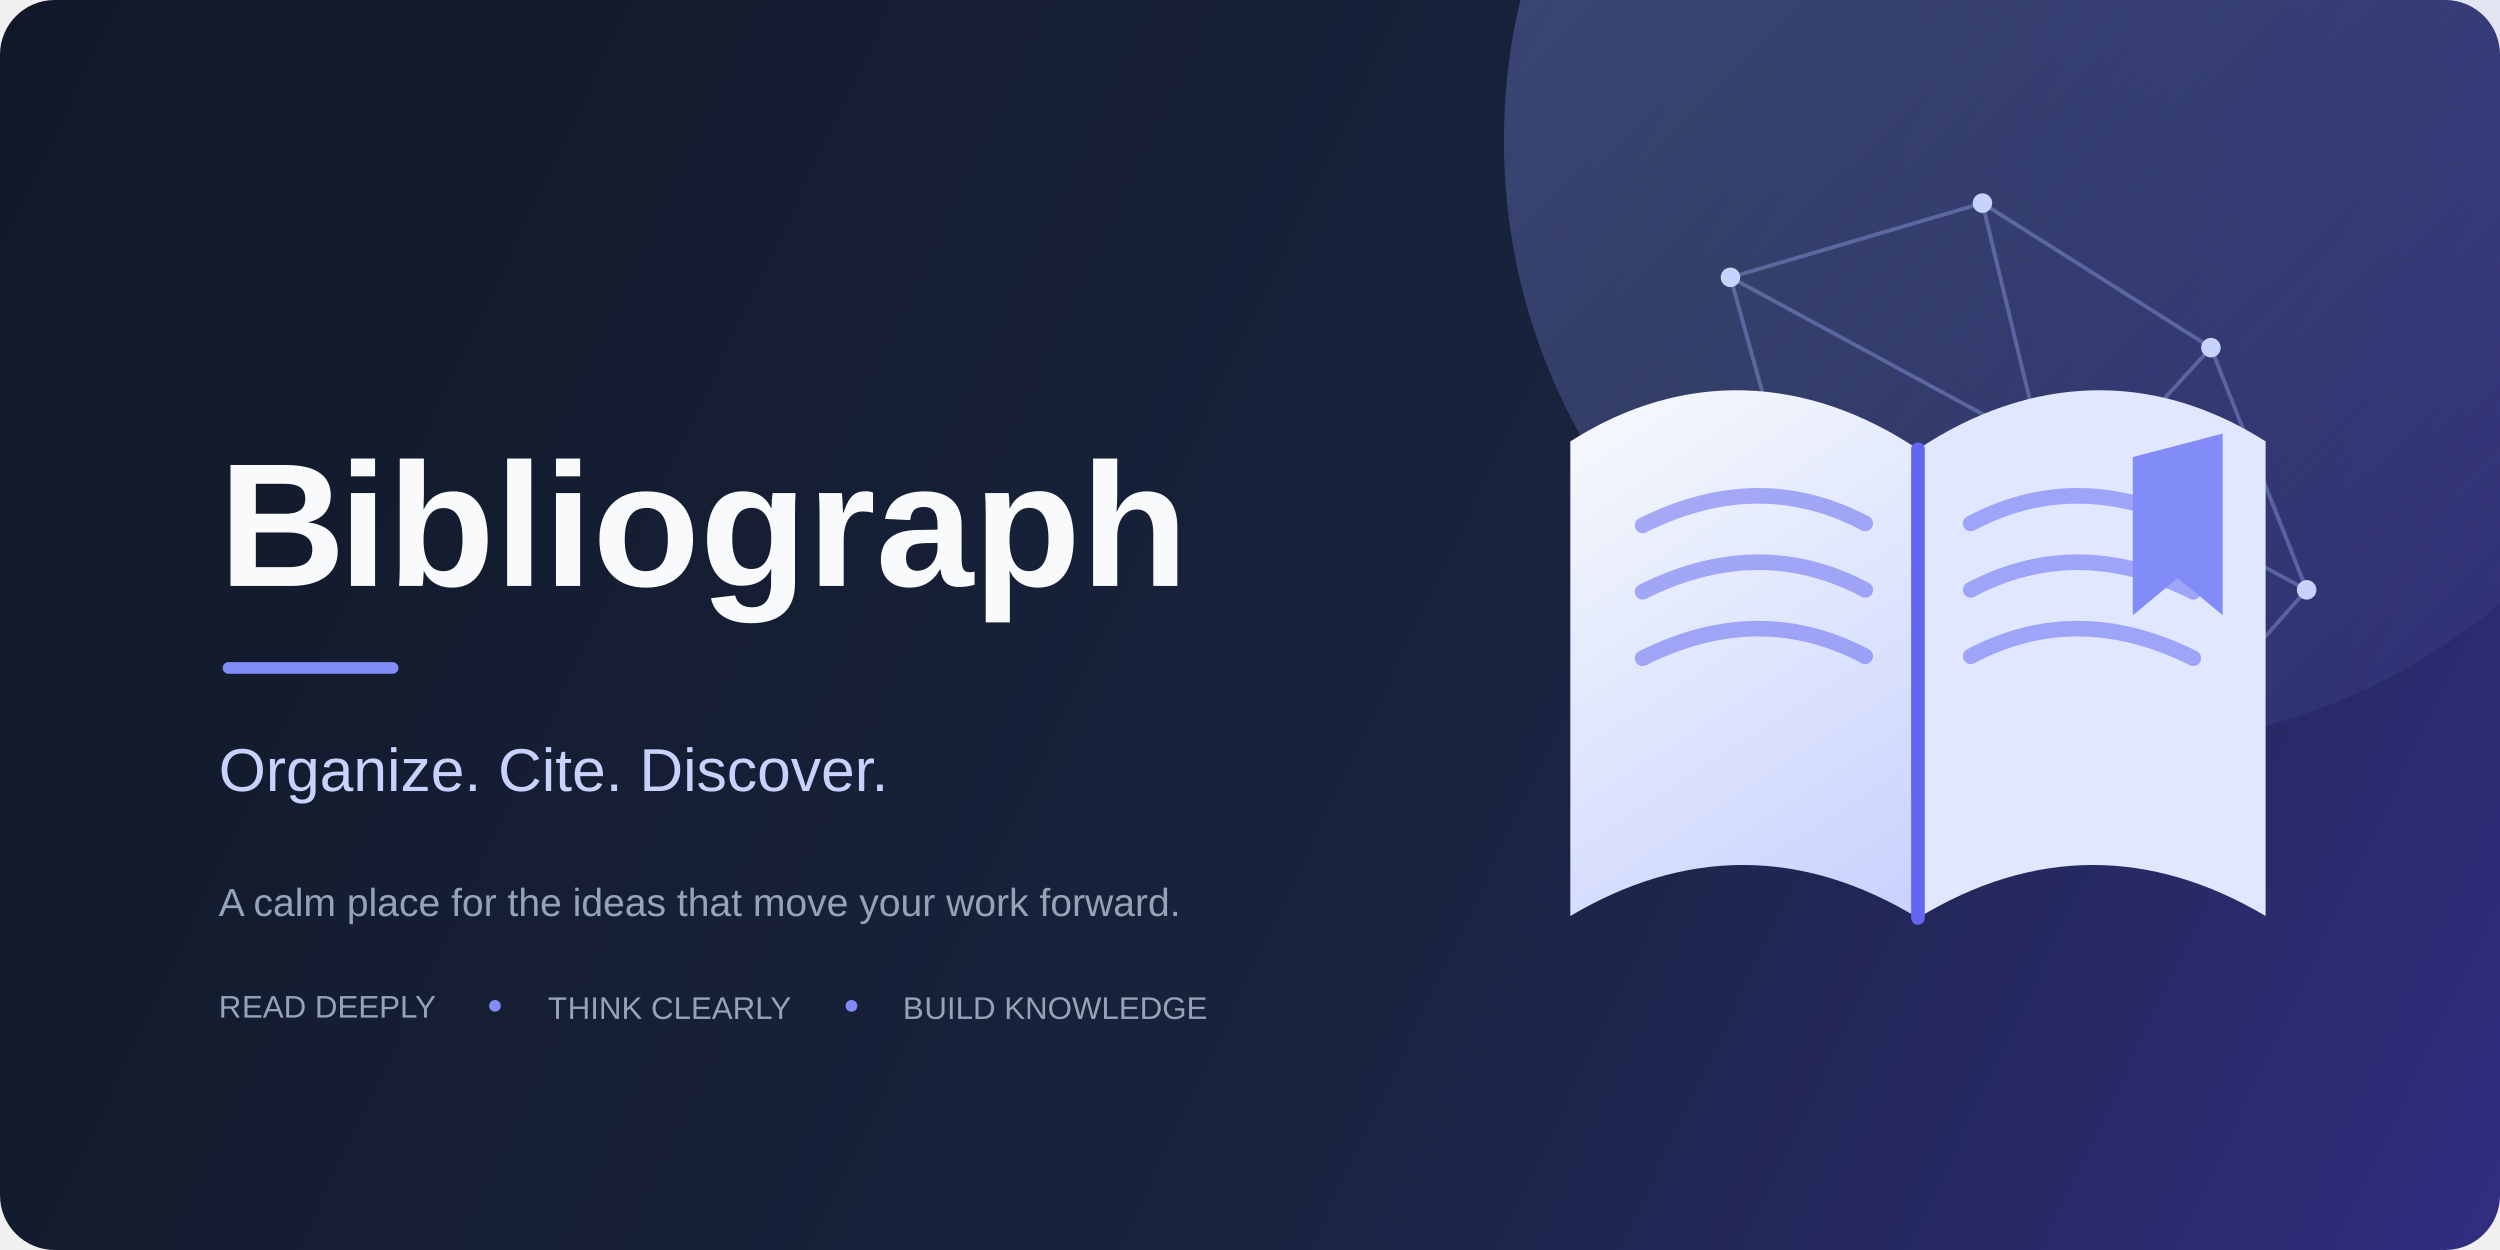
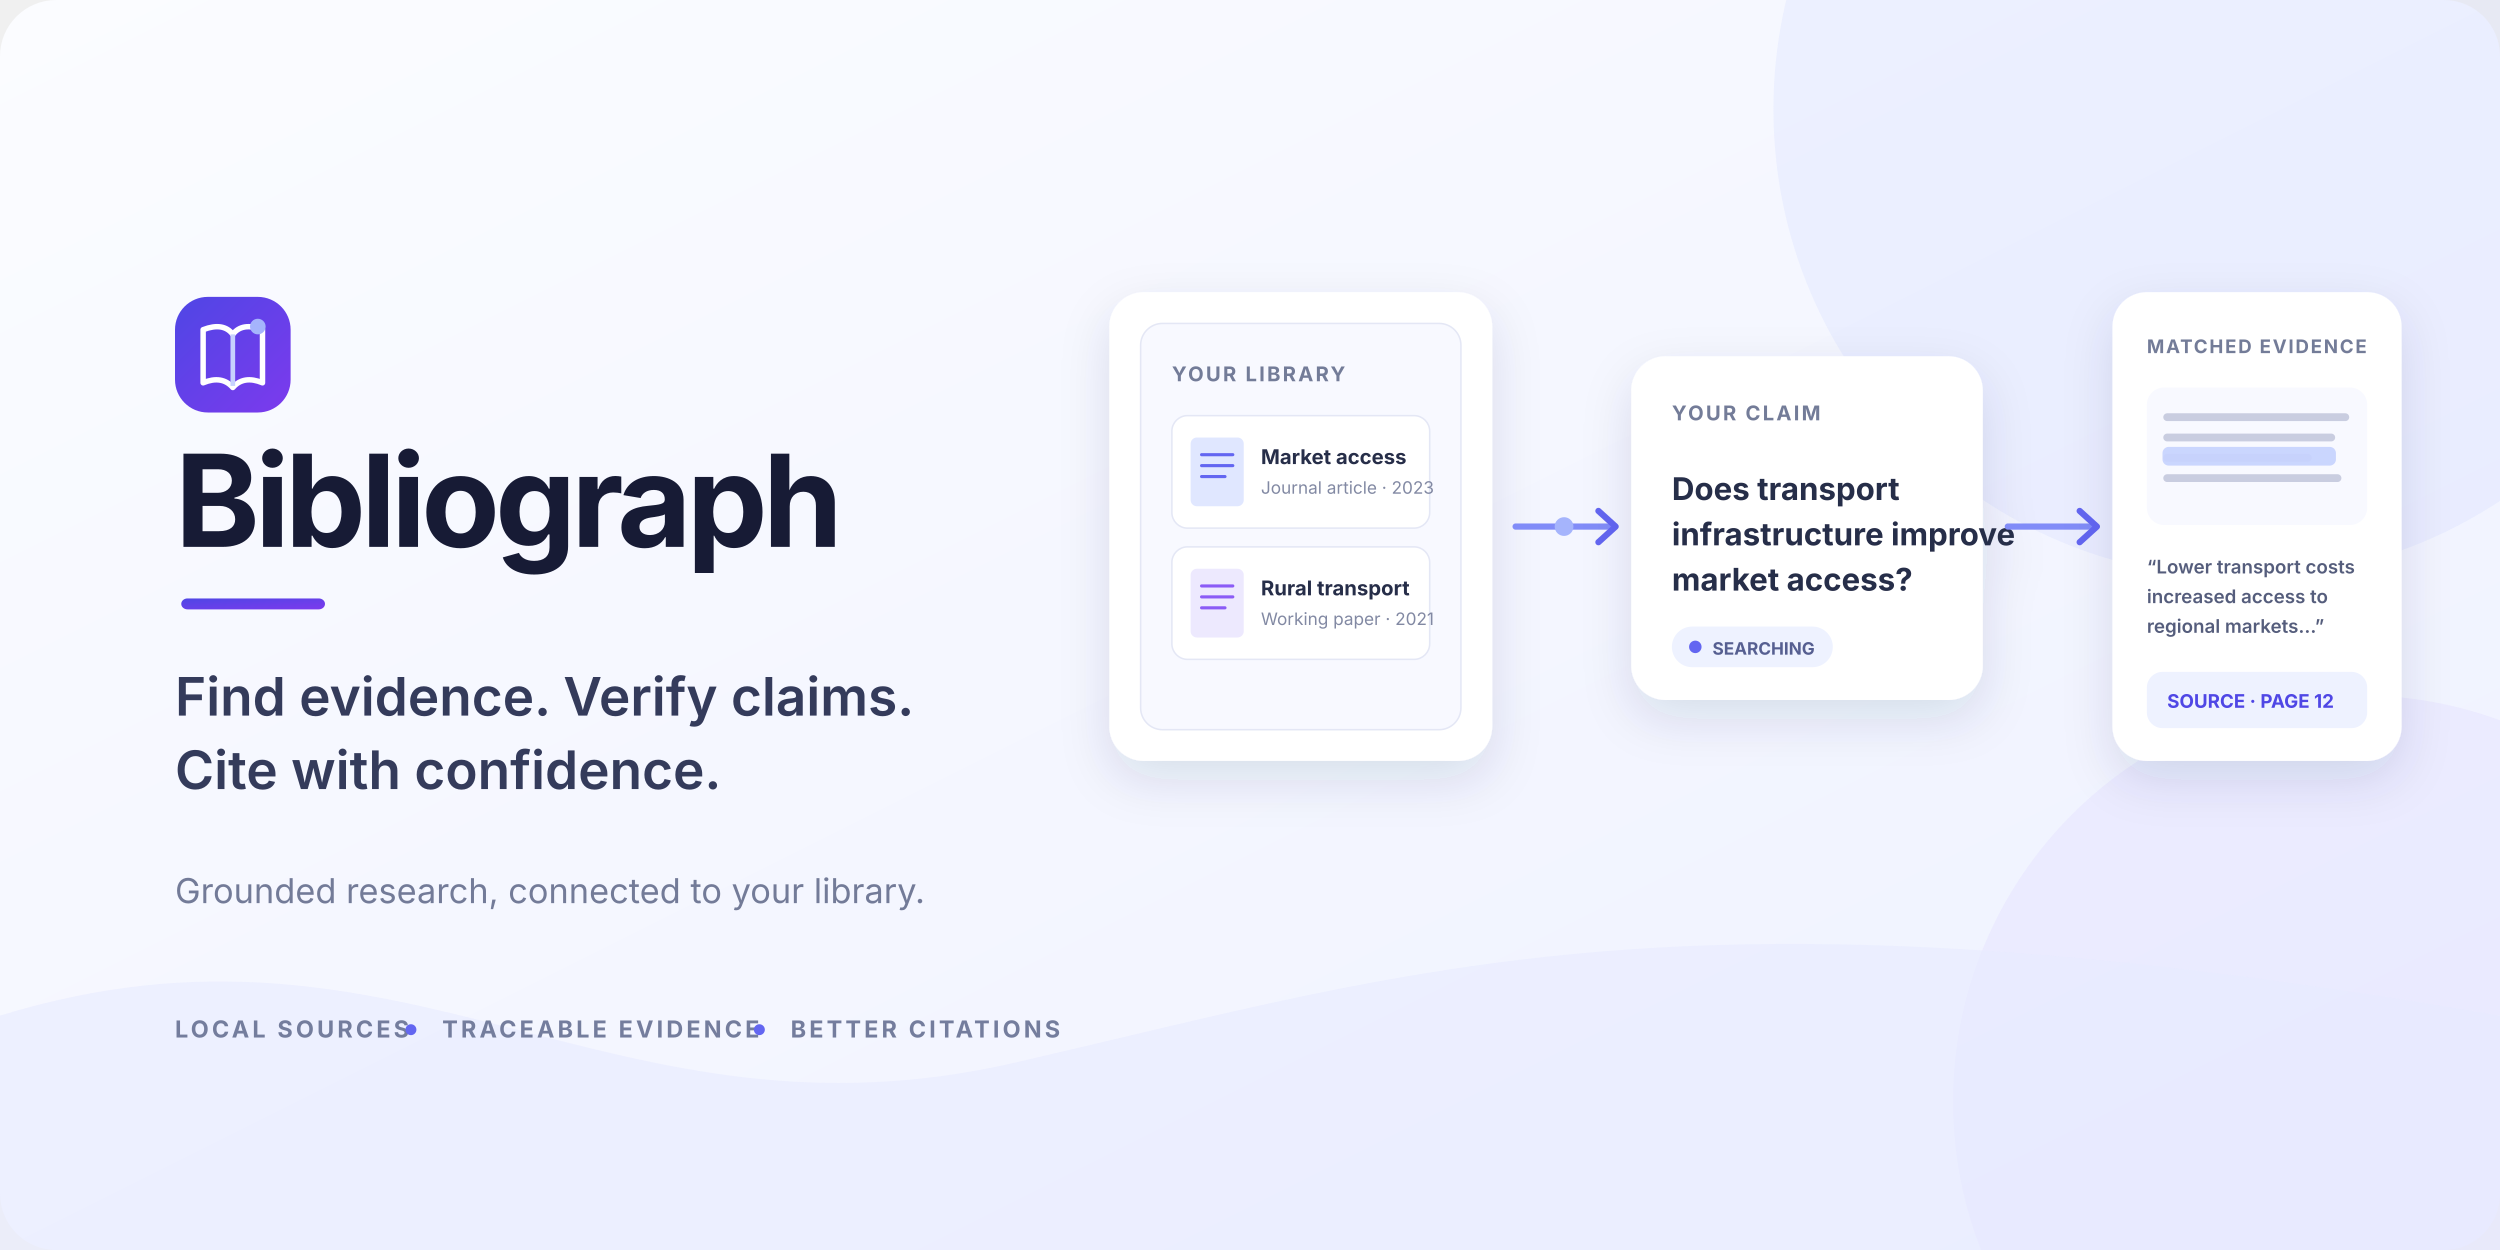
- <svg xmlns="http://www.w3.org/2000/svg" width="100%" height="100%" viewBox="0 0 1280 640" version="1.1" xml:space="preserve" style="fill-rule:evenodd;clip-rule:evenodd;">
-   <path d="M1280,28L1280,612C1280,627.454 1267.454,640 1252,640L28,640C12.546,640 0,627.454 0,612L0,28C0,12.546 12.546,0 28,0L1252,0C1267.454,0 1280,12.546 1280,28Z" style="fill:url(#_Linear1);" />
-   <circle cx="1080" cy="72" r="310" style="fill:url(#_Linear2);" />
-   <path d="M1252,48L1252,592C1252,603.038 1243.038,612 1232,612L48,612C36.962,612 28,603.038 28,592L28,48C28,36.962 36.962,28 48,28L1232,28C1243.038,28 1252,36.962 1252,48Z" style="fill:none;" />
-   <g>
-     <path d="M886,142L1015,104L1132,178L1181,302L1088,407L951,376L886,142Z" style="fill:none;fill-rule:nonzero;stroke:rgb(165,180,252);stroke-opacity:0.35;stroke-width:2px;" />
-     <path d="M1015,104L1088,407M1132,178L951,376M886,142L1181,302" style="fill:none;fill-rule:nonzero;stroke:rgb(165,180,252);stroke-opacity:0.35;stroke-width:2px;" />
-   </g>
-   <g>
-     <circle cx="886" cy="142" r="5" style="fill:rgb(199,210,254);" />
-     <circle cx="1015" cy="104" r="5" style="fill:rgb(199,210,254);" />
-     <circle cx="1132" cy="178" r="5" style="fill:rgb(199,210,254);" />
-     <circle cx="1181" cy="302" r="5" style="fill:rgb(199,210,254);" />
-     <circle cx="1088" cy="407" r="5" style="fill:rgb(199,210,254);" />
-     <circle cx="951" cy="376" r="5" style="fill:rgb(199,210,254);" />
-   </g>
-   <g transform="matrix(1,0,0,1,804,164)">
-     <path d="M0,62C58,25 121,28 178,66L178,306C119,270 59,270 0,305L0,62Z" style="fill:url(#_Linear3);fill-rule:nonzero;" />
-     <path d="M178,66C235,28 298,25 356,62L356,305C297,270 237,270 178,306L178,66Z" style="fill:rgb(224,231,255);fill-rule:nonzero;" />
-     <path d="M178,66L178,306" style="fill:none;fill-rule:nonzero;stroke:rgb(99,102,241);stroke-width:7px;stroke-linecap:round;" />
-     <path d="M37,105C79,84 117,86 151,104M37,139C79,118 117,120 151,138M37,173C79,152 117,154 151,172M205,104C239,86 277,84 319,105M205,138C239,120 277,118 319,139M205,172C239,154 277,152 319,173" style="fill:none;fill-rule:nonzero;stroke:rgb(99,102,241);stroke-opacity:0.52;stroke-width:8px;stroke-linecap:round;" />
-     <path d="M288,70L288,151L311,132L334,151L334,58" style="fill:rgb(129,140,248);fill-rule:nonzero;" />
-   </g>
-   <g transform="matrix(1,0,0,1,112,162)">
-     <g transform="matrix(1,0,0,1,0,138)">
-       <text x="0px" y="0px" style="font-family:'Arial-BoldMT', 'Arial', sans-serif;font-weight:700;font-size:90px;fill:rgb(248,250,252);">B<tspan x="61.395px 82.8px 134.176px 155.58px 176.985px 228.361px 279.737px 311.161px 357.615px 408.99px " y="0px 0px 0px 0px 0px 0px 0px 0px 0px 0px ">ibliograph</tspan>
-       </text>
+ <svg xmlns="http://www.w3.org/2000/svg" width="1600" height="800" viewBox="0 0 1600 800">
+   <defs>
+     <linearGradient id="background" x1="0" y1="0" x2="1" y2="1">
+       <stop offset="0" stop-color="#fbfcff" />
+       <stop offset="1" stop-color="#eef1ff" />
+     </linearGradient>
+     <linearGradient id="accent" x1="0" y1="0" x2="1" y2="1">
+       <stop offset="0" stop-color="#4f46e5" />
+       <stop offset="1" stop-color="#7c3aed" />
+     </linearGradient>
+     <filter id="shadow" x="-20%" y="-20%" width="140%" height="150%">
+       <feDropShadow dx="0" dy="12" stdDeviation="16" flood-color="#25305b" flood-opacity="0.12" />
+     </filter>
+   </defs>
+   <rect width="1600" height="800" rx="36" fill="url(#background)" />
+   <circle cx="1435" cy="70" r="300" fill="#c7d2fe" opacity="0.22" />
+   <circle cx="1510" cy="705" r="260" fill="#ddd6fe" opacity="0.30" />
+   <path d="M0 650 C260 570 390 740 650 680 S1080 560 1600 650 V800 H0Z" fill="#e7eaff" opacity="0.58" />
+   <g font-family="Inter, Arial, sans-serif">
+     <g transform="translate(112 190)">
+       <rect width="74" height="74" rx="21" fill="url(#accent)" />
+       <path d="M18 21 Q31 16 37 24 Q43 16 56 21 V55 Q44 50 37 58 Q30 50 18 55Z" fill="none" stroke="#fff" stroke-width="3.5" stroke-linejoin="round" />
+       <path d="M37 24V57" stroke="#c7d2fe" stroke-width="3" />
+       <circle cx="53" cy="19" r="5" fill="#a5b4fc" />
    </g>
-     <path d="M92,180C92,181.656 90.656,183 89,183L5,183C3.344,183 2,181.656 2,180C2,178.344 3.344,177 5,177L89,177C90.656,177 92,178.344 92,180Z" style="fill:rgb(129,140,248);" />
-     <g transform="matrix(1,0,0,1,0,243)">
-       <text x="0px" y="0px" style="font-family:'ArialMT', 'Arial', sans-serif;font-size:31px;fill:rgb(199,210,254);">Organize. Cite. Discover<tspan x="334.234px " y="0px ">.</tspan>
-       </text>
+     <text x="112" y="350" fill="#171b35" font-size="82" font-weight="750" letter-spacing="-3">Bibliograph</text>
+     <rect x="116" y="383" width="92" height="7" rx="4" fill="url(#accent)" />
+     <text x="112" y="458" fill="#343b5b" font-size="34" font-weight="600">Find evidence. Verify claims.</text>
+     <text x="112" y="505" fill="#343b5b" font-size="34" font-weight="600">Cite with confidence.</text>
+     <text x="112" y="578" fill="#737b98" font-size="22">Grounded research, connected to your library.</text>
+     <g transform="translate(112 664)" fill="#747d9d" font-size="15" font-weight="700" letter-spacing="2">
+       <text x="0" y="0">LOCAL SOURCES</text>
+       <circle cx="151" cy="-5" r="3.5" fill="#6366f1" />
+       <text x="171" y="0">TRACEABLE EVIDENCE</text>
+       <circle cx="374" cy="-5" r="3.5" fill="#6366f1" />
+       <text x="394" y="0">BETTER CITATIONS</text>
    </g>
-     <g transform="matrix(1,0,0,1,0,307)">
-       <text x="0px" y="0px" style="font-family:'ArialMT', 'Arial', sans-serif;font-size:20px;fill:rgb(148,163,184);">A<tspan x="12.236px 17.793px " y="0px 0px "> c</tspan>alm place for the ideas that move your work forward.</text>
+     <g filter="url(#shadow)">
+       <rect x="710" y="187" width="245" height="300" rx="22" fill="#fff" />
+       <rect x="730" y="207" width="205" height="260" rx="14" fill="#f8f9ff" stroke="#e4e7f5" />
+       <text x="750" y="244" fill="#737b98" font-size="13" font-weight="700" letter-spacing="1.4">YOUR LIBRARY</text>
+       <g transform="translate(750 266)">
+         <rect width="165" height="72" rx="10" fill="#fff" stroke="#e4e7f5" />
+         <rect x="12" y="14" width="34" height="44" rx="4" fill="#e0e7ff" />
+         <path d="M19 25h20M19 32h20M19 39h15" stroke="#6366f1" stroke-width="2" stroke-linecap="round" />
+         <text x="57" y="31" fill="#272d48" font-size="13" font-weight="700">Market access</text>
+         <text x="57" y="50" fill="#8289a3" font-size="11">Journal article · 2023</text>
+       </g>
+       <g transform="translate(750 350)">
+         <rect width="165" height="72" rx="10" fill="#fff" stroke="#e4e7f5" />
+         <rect x="12" y="14" width="34" height="44" rx="4" fill="#ede9fe" />
+         <path d="M19 25h20M19 32h20M19 39h15" stroke="#8b5cf6" stroke-width="2" stroke-linecap="round" />
+         <text x="57" y="31" fill="#272d48" font-size="13" font-weight="700">Rural transport</text>
+         <text x="57" y="50" fill="#8289a3" font-size="11">Working paper · 2021</text>
+       </g>
+     </g>
+     <path d="M970 337 H1032" fill="none" stroke="#818cf8" stroke-width="4" stroke-linecap="round" />
+     <path d="M1023 327 L1034 337 L1023 347" fill="none" stroke="#6366f1" stroke-width="4" stroke-linecap="round" stroke-linejoin="round" />
+     <circle cx="1001" cy="337" r="6" fill="#a5b4fc" />
+     <g filter="url(#shadow)">
+       <rect x="1044" y="228" width="225" height="220" rx="22" fill="#fff" />
+       <text x="1070" y="269" fill="#737b98" font-size="13" font-weight="700" letter-spacing="1.4">YOUR CLAIM</text>
+       <text x="1070" y="320" fill="#272d48" font-size="20" font-weight="650">Does transport</text>
+       <text x="1070" y="349" fill="#272d48" font-size="20" font-weight="650">infrastructure improve</text>
+       <text x="1070" y="378" fill="#272d48" font-size="20" font-weight="650">market access?</text>
+       <rect x="1070" y="401" width="103" height="26" rx="13" fill="#eef2ff" />
+       <circle cx="1085" cy="414" r="4" fill="#6366f1" />
+       <text x="1096" y="419" fill="#565f91" font-size="11" font-weight="700">SEARCHING</text>
+     </g>
+     <path d="M1285 337 H1340" fill="none" stroke="#818cf8" stroke-width="4" stroke-linecap="round" />
+     <path d="M1331 327 L1342 337 L1331 347" fill="none" stroke="#6366f1" stroke-width="4" stroke-linecap="round" stroke-linejoin="round" />
+     <g filter="url(#shadow)">
+       <rect x="1352" y="187" width="185" height="300" rx="22" fill="#fff" />
+       <text x="1374" y="226" fill="#737b98" font-size="12" font-weight="700" letter-spacing="1.1">MATCHED EVIDENCE</text>
+       <rect x="1374" y="248" width="141" height="88" rx="11" fill="#f8f9ff" />
+       <path d="M1387 267h114M1387 280h105M1387 293h90M1387 306h109" stroke="#c9cde0" stroke-width="5" stroke-linecap="round" />
+       <rect x="1384" y="286" width="111" height="12" rx="4" fill="#c7d2fe" opacity="0.92" />
+       <text x="1374" y="367" fill="#555d7c" font-size="12" font-weight="600">“Lower transport costs</text>
+       <text x="1374" y="386" fill="#555d7c" font-size="12" font-weight="600">increased access to</text>
+       <text x="1374" y="405" fill="#555d7c" font-size="12" font-weight="600">regional markets...”</text>
+       <rect x="1374" y="430" width="141" height="36" rx="10" fill="#eef2ff" />
+       <text x="1387" y="453" fill="#4f46e5" font-size="12" font-weight="700">SOURCE · PAGE 12</text>
    </g>
  </g>
-   <g transform="matrix(1,0,0,1,112,521)">
-     <text x="0px" y="0px" style="font-family:'ArialMT', 'Arial', sans-serif;font-size:16px;fill:rgb(148,163,184);">R<tspan x="11.875px 22.867px 33.858px 45.733px 50.498px 62.373px 73.365px 84.357px 95.349px 103.38px " y="0px 0px 0px 0px 0px 0px 0px 0px 0px 0px ">EAD DEEPLY</tspan>
-     </text>
-     <g transform="matrix(1,0,0,1,-3.573325,0)">
-       <circle cx="145" cy="-6" r="3" style="fill:rgb(129,140,248);" />
-     </g>
-     <g transform="matrix(1,0,0,1,168.5518,0.698187)">
-       <text x="0px" y="0px" style="font-family:'ArialMT', 'Arial', sans-serif;font-size:16px;fill:rgb(148,163,184);">T<tspan x="10.093px 21.968px 26.733px 38.608px 49.6px 54.365px 66.24px 75.458px 86.45px 97.442px 109.317px 117.348px " y="0px 0px 0px 0px 0px 0px 0px 0px 0px 0px 0px 0px ">HINK CLEARLY</tspan>
-       </text>
-     </g>
-     <g transform="matrix(1,0,0,1,-8.053413,0)">
-       <circle cx="332" cy="-6" r="3" style="fill:rgb(129,140,248);" />
-     </g>
-     <g transform="matrix(1,0,0,1,350.2748,0.698187)">
-       <text x="0px" y="0px" style="font-family:'ArialMT', 'Arial', sans-serif;font-size:16px;fill:rgb(148,163,184);">B<tspan x="10.992px 22.867px 27.632px 36.85px 48.725px 53.49px 64.482px 76.357px 89.122px 104.544px 113.762px 124.754px 136.629px 149.394px " y="0px 0px 0px 0px 0px 0px 0px 0px 0px 0px 0px 0px 0px 0px ">UILD KNOWLEDGE</tspan>
-       </text>
-     </g>
-   </g>
-   <defs>
-     <linearGradient id="_Linear1" x1="0" y1="0" x2="1" y2="0" gradientUnits="userSpaceOnUse" gradientTransform="matrix(1280,640,-640,1280,0,0)">
-       <stop offset="0" style="stop-color:rgb(17,24,39);stop-opacity:1" />
-       <stop offset="0.58" style="stop-color:rgb(24,35,61);stop-opacity:1" />
-       <stop offset="1" style="stop-color:rgb(49,46,129);stop-opacity:1" />
-     </linearGradient>
-     <linearGradient id="_Linear2" x1="0" y1="0" x2="1" y2="0" gradientUnits="userSpaceOnUse" gradientTransform="matrix(620,620,-620,620,770,-238)">
-       <stop offset="0" style="stop-color:rgb(129,140,248);stop-opacity:0.38" />
-       <stop offset="1" style="stop-color:rgb(165,180,252);stop-opacity:0" />
-     </linearGradient>
-     <linearGradient id="_Linear3" x1="0" y1="0" x2="1" y2="0" gradientUnits="userSpaceOnUse" gradientTransform="matrix(178,270.1862,-270.1862,178,0,35.81381)">
-       <stop offset="0" style="stop-color:rgb(248,250,252);stop-opacity:1" />
-       <stop offset="1" style="stop-color:rgb(199,210,254);stop-opacity:1" />
-     </linearGradient>
-   </defs>
</svg>
